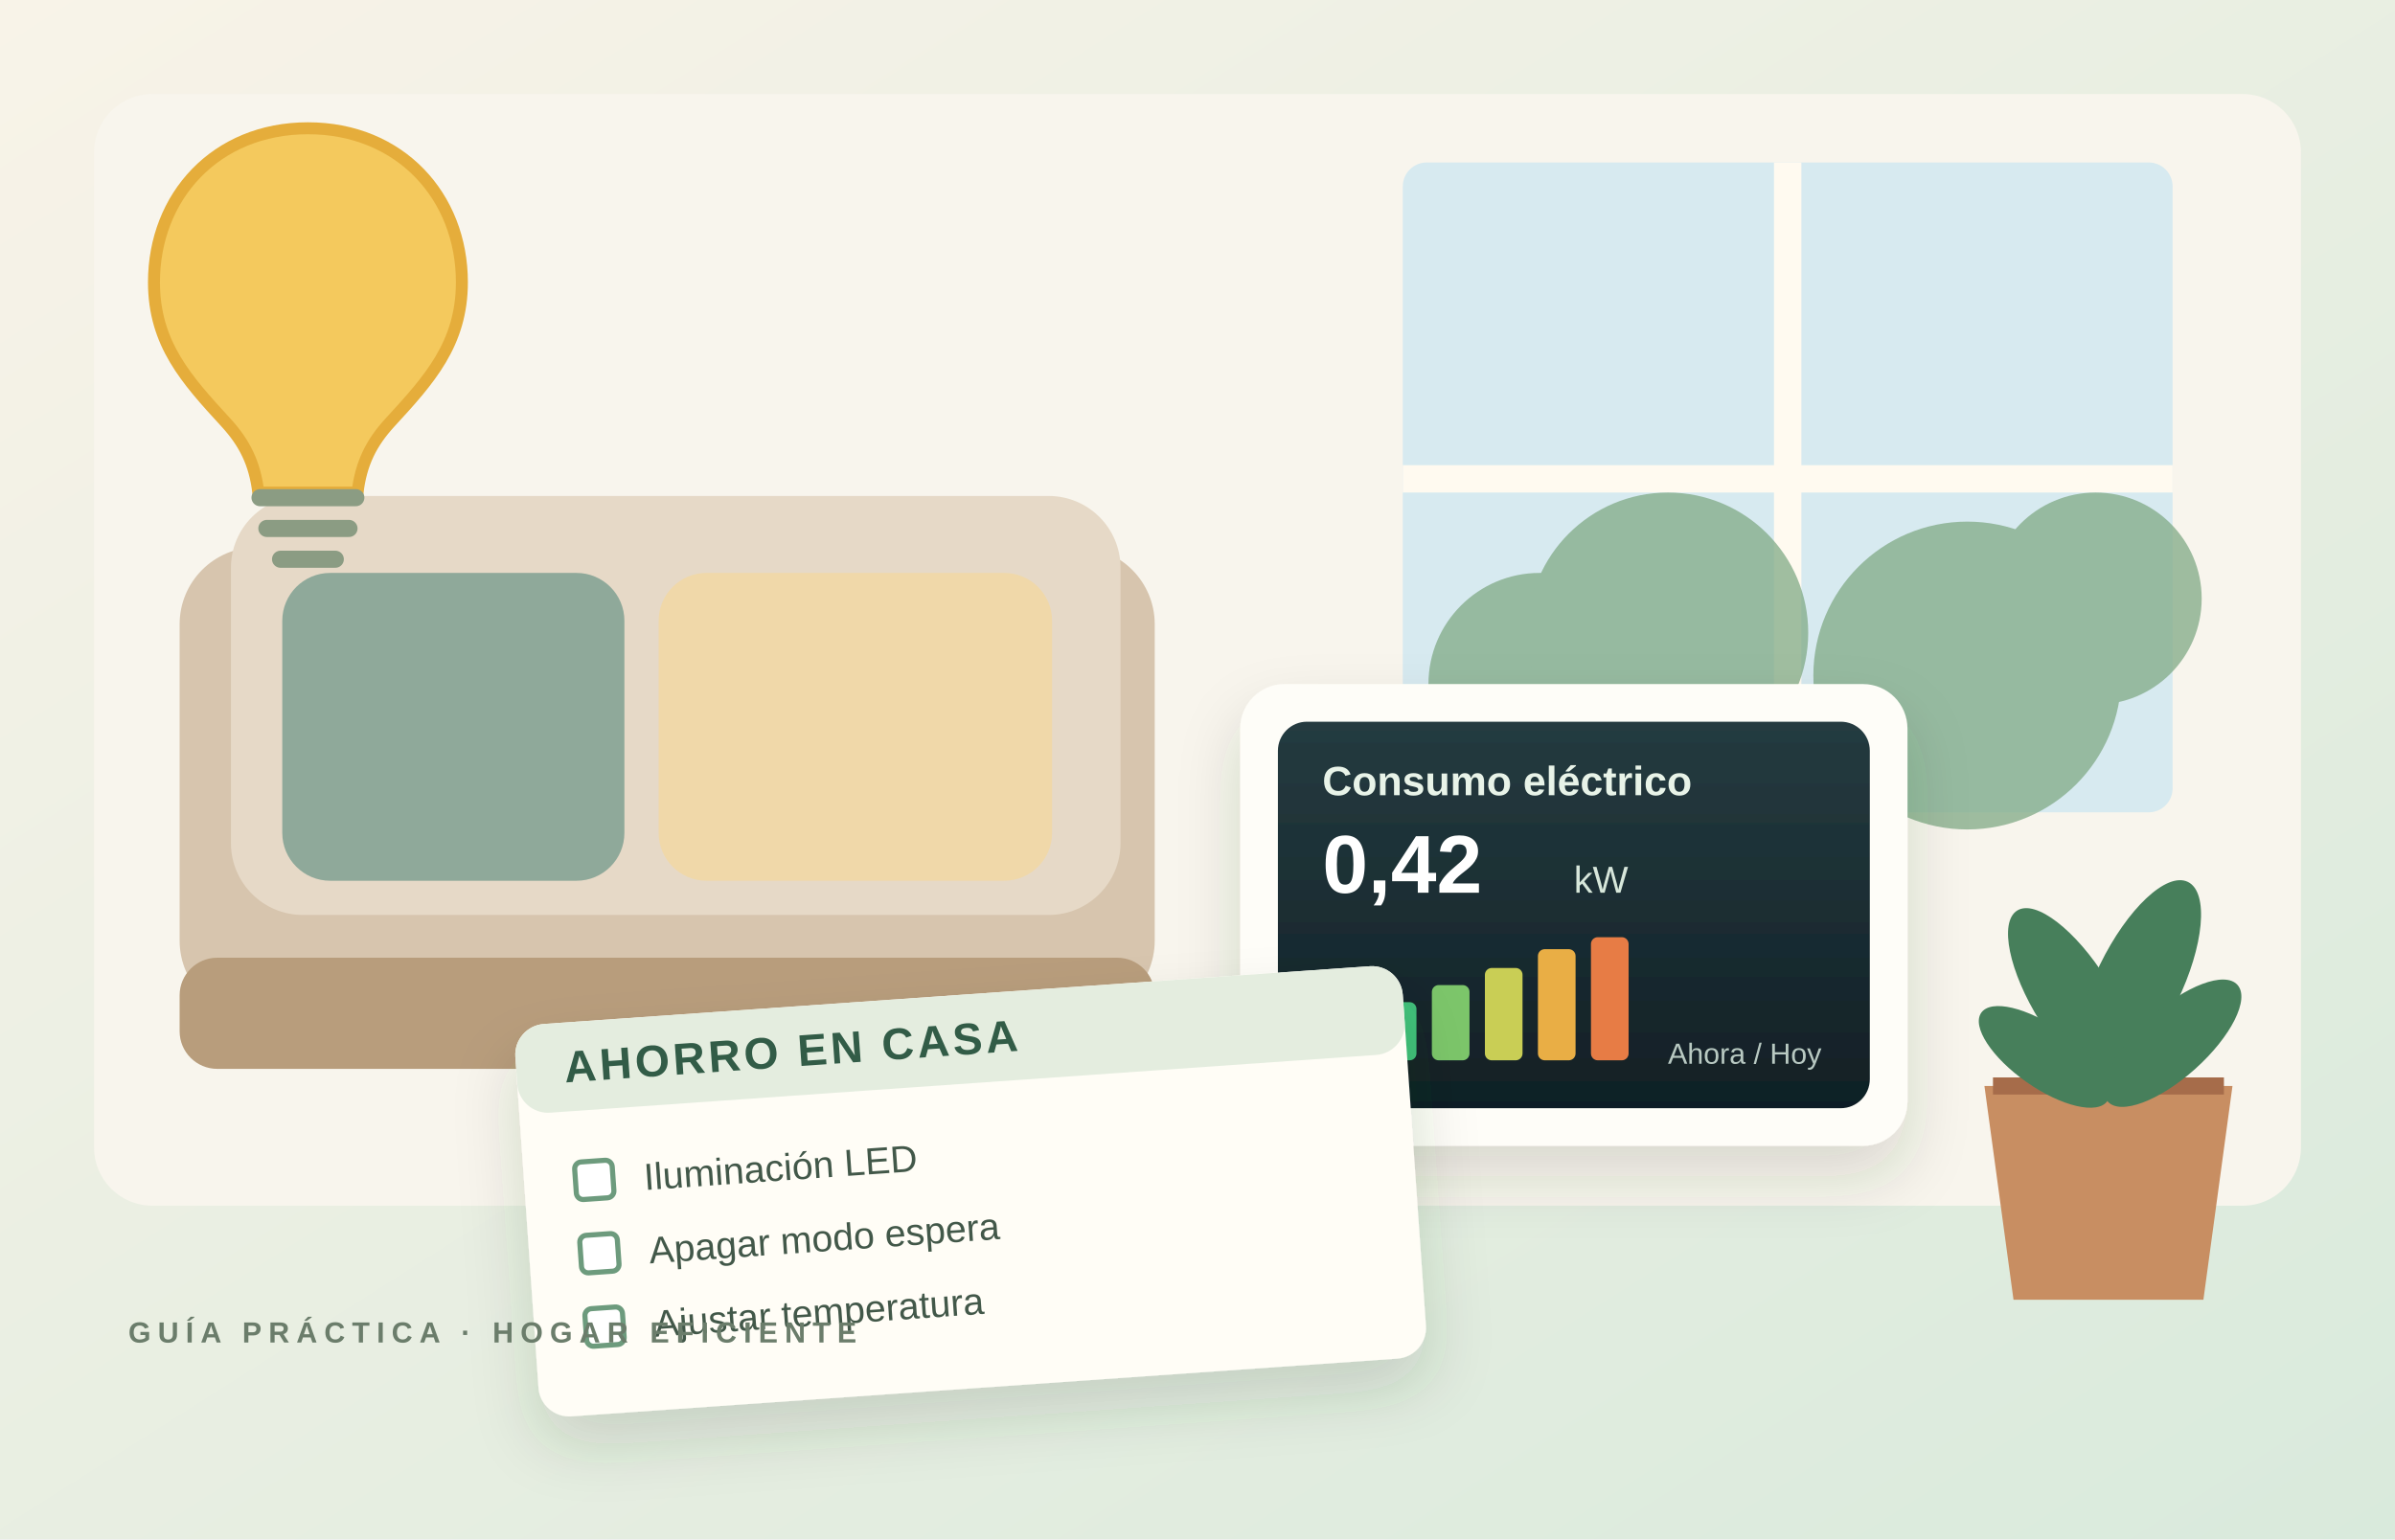
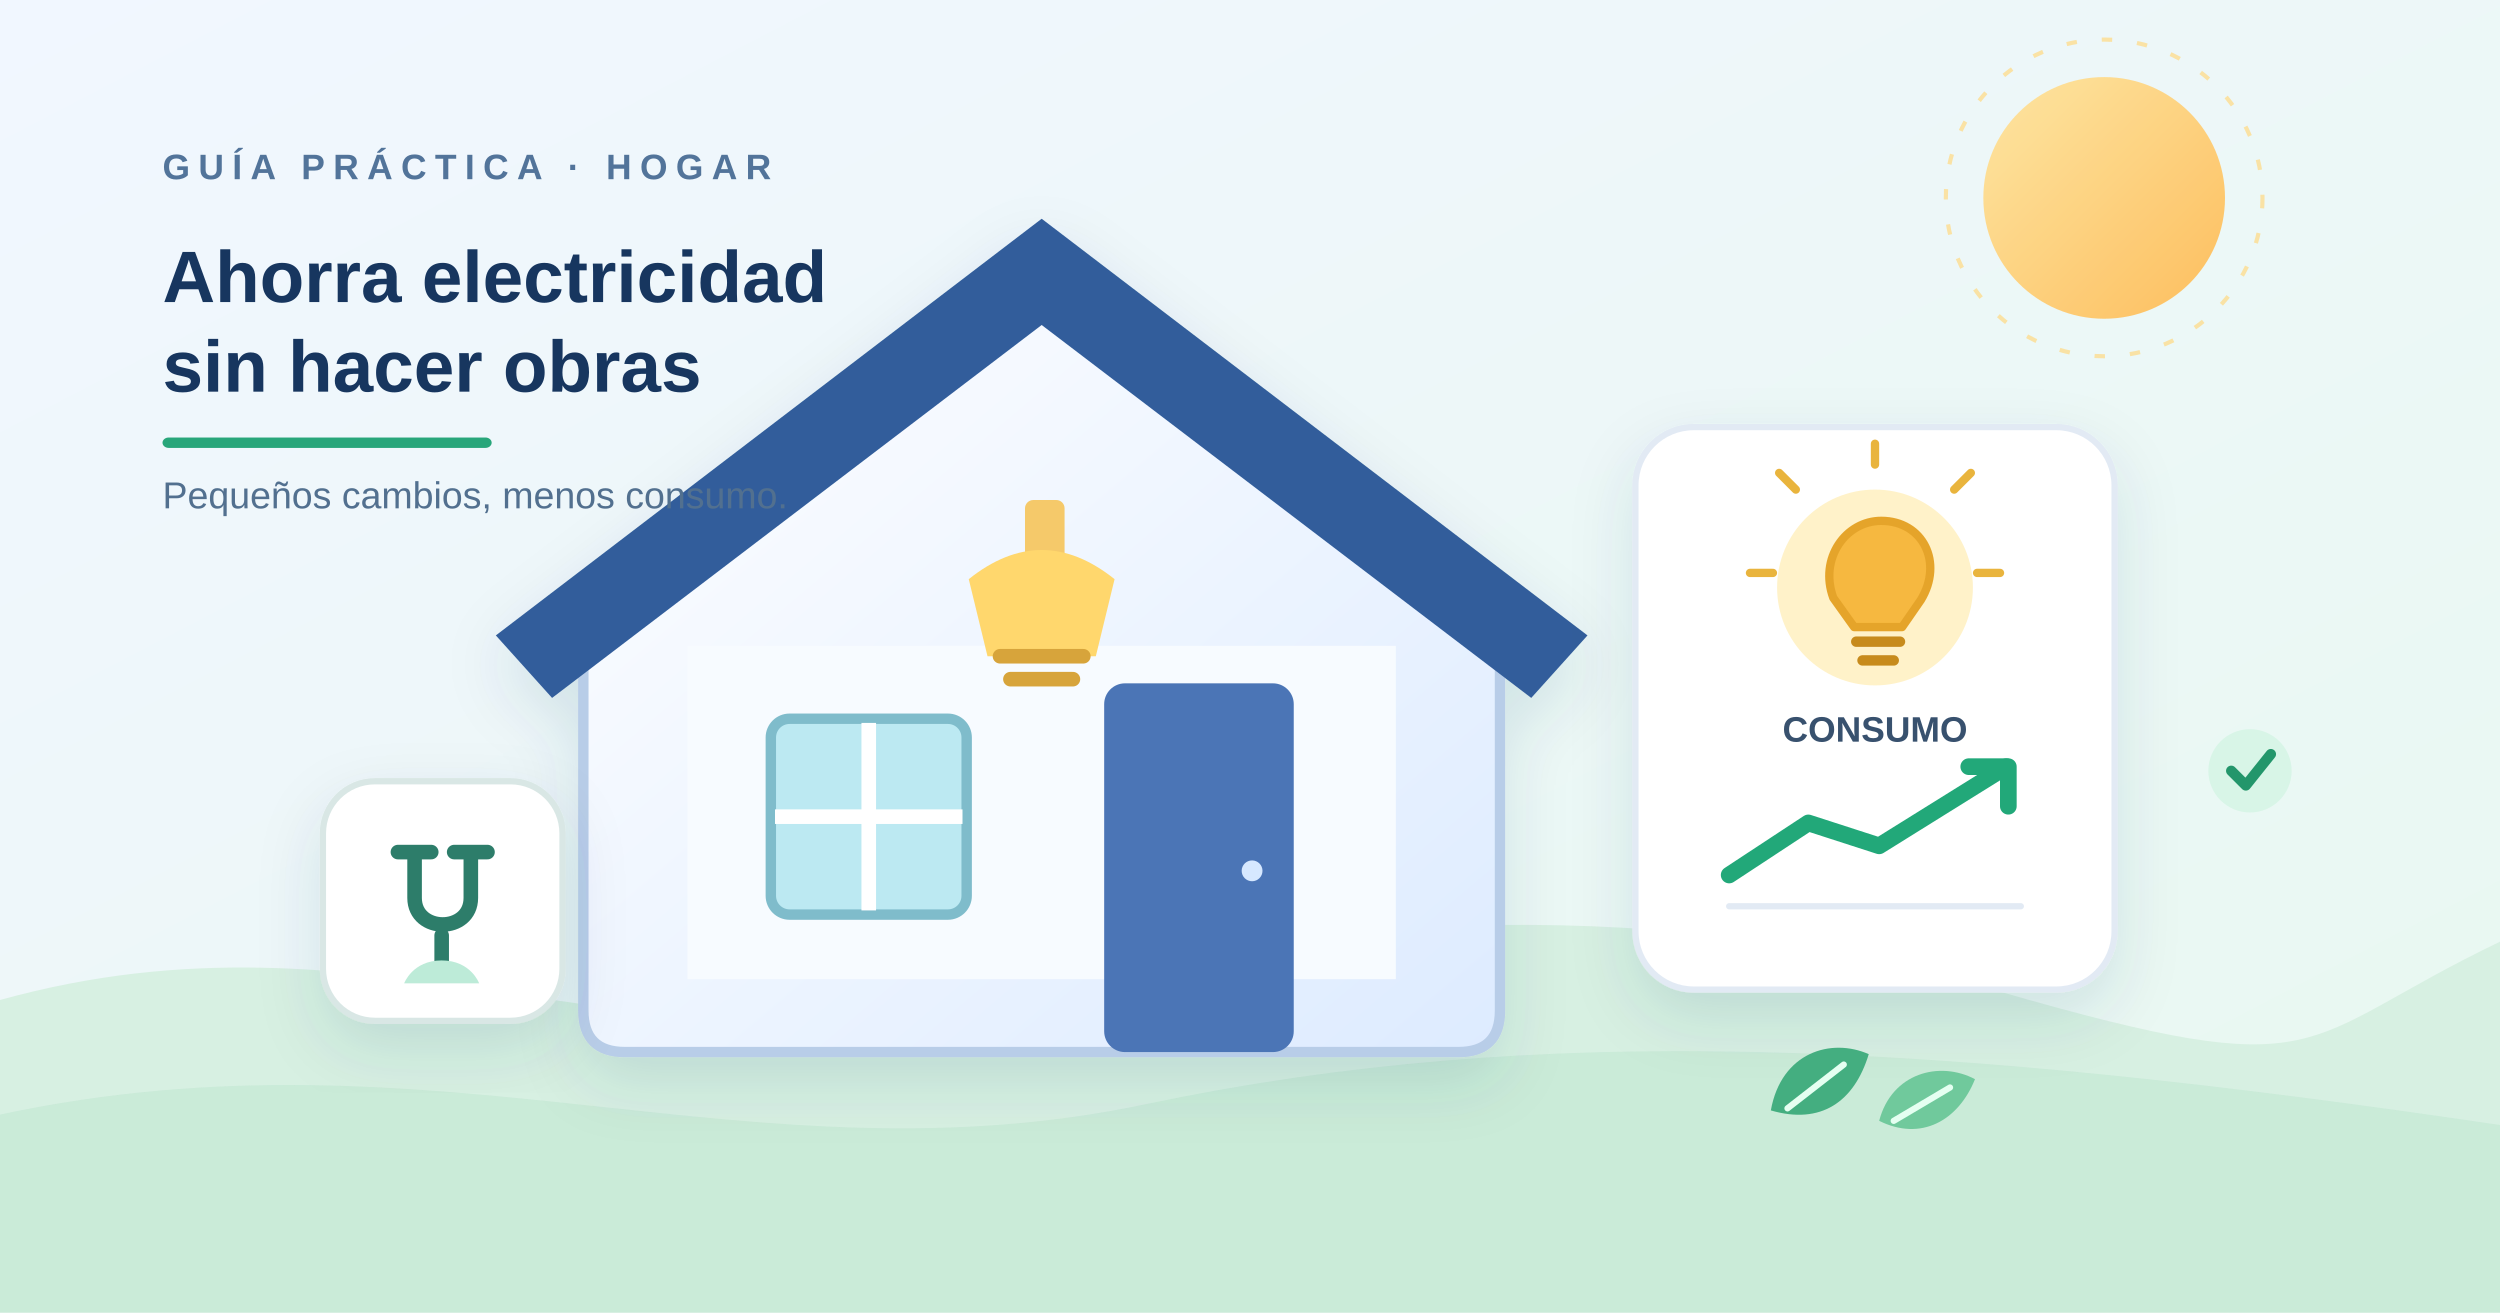
- <svg xmlns="http://www.w3.org/2000/svg" width="1400" height="900" viewBox="0 0 1400 900">
+ <svg xmlns="http://www.w3.org/2000/svg" width="1200" height="630" viewBox="0 0 1200 630" role="img" aria-labelledby="title desc">
  <defs>
    <linearGradient id="bg" x1="0" y1="0" x2="1" y2="1">
-       <stop stop-color="#f8f3e8" />
-       <stop offset="1" stop-color="#d9eadc" />
+       <stop offset="0" stop-color="#F1F7FF" />
+       <stop offset="1" stop-color="#E8F8F0" />
    </linearGradient>
-     <linearGradient id="screen" x2="0" y2="1">
-       <stop stop-color="#253b40" />
-       <stop offset="1" stop-color="#101f25" />
+     <linearGradient id="sun" x1="0" y1="0" x2="1" y2="1">
+       <stop offset="0" stop-color="#FFE49A" />
+       <stop offset="1" stop-color="#FFB84D" />
    </linearGradient>
-     <filter id="shadow" x="-20%" y="-20%" width="140%" height="150%">
-       <feDropShadow dx="0" dy="18" stdDeviation="18" flood-color="#263b30" flood-opacity=".16" />
+     <linearGradient id="house" x1="0" y1="0" x2="1" y2="1">
+       <stop offset="0" stop-color="#FFFFFF" />
+       <stop offset="1" stop-color="#DDEBFF" />
+     </linearGradient>
+     <filter id="shadow" x="-30%" y="-30%" width="160%" height="160%">
+       <feDropShadow dx="0" dy="12" stdDeviation="15" flood-color="#24466B" flood-opacity=".12" />
    </filter>
  </defs>
-   <rect width="1400" height="900" fill="url(#bg)" />
-   <rect x="55" y="55" width="1290" height="650" rx="34" fill="#f8f5ed" />
-   <rect x="820" y="95" width="450" height="380" rx="14" fill="#d7eaf0" />
-   <path d="M1045 95v380M820 280h450" stroke="#fffaf0" stroke-width="16" />
-   <g fill="#80a986" opacity=".75">
-     <circle cx="900" cy="400" r="65" />
-     <circle cx="975" cy="370" r="82" />
-     <circle cx="1150" cy="395" r="90" />
-     <circle cx="1225" cy="350" r="62" />
+   <rect width="1200" height="630" fill="url(#bg)" />
+   <circle cx="1010" cy="95" r="58" fill="url(#sun)" opacity=".9" />
+   <circle cx="1010" cy="95" r="76" fill="none" stroke="#FFD981" stroke-width="2" stroke-dasharray="5 12" opacity=".7" />
+   <path d="M0 480 C180 430 300 520 470 478 S800 430 960 476 S1100 500 1200 452 V630 H0Z" fill="#D7F0E2" />
+   <path d="M0 535 C210 490 360 570 550 530 S930 500 1200 540 V630 H0Z" fill="#C4E8D4" opacity=".7" />
+   <g filter="url(#shadow)">
+     <path d="M280 300 L500 132 L720 300 V485 Q720 505 700 505 H300 Q280 505 280 485Z" fill="url(#house)" stroke="#B8CDE8" stroke-width="5" stroke-linejoin="round" />
+     <path d="M238 305 L500 105 L762 305 L735 335 L500 156 L265 335Z" fill="#315D9B" />
+     <path d="M330 310 H670 V470 H330Z" fill="#F7FBFF" />
+     <rect x="370" y="345" width="94" height="94" rx="9" fill="#BCE9F2" stroke="#7FBCCB" stroke-width="5" />
+     <path d="M417 347 V437 M372 392 H462" stroke="#FFFFFF" stroke-width="7" />
+     <rect x="530" y="328" width="91" height="177" rx="10" fill="#4C75B6" />
+     <circle cx="601" cy="418" r="5" fill="#D6E8FF" />
+     <rect x="492" y="240" width="19" height="30" rx="4" fill="#F5C96A" />
+     <path d="M465 278 Q500 250 535 278 L526 315 H474Z" fill="#FFD76D" />
+     <path d="M480 315 H520 M485 326 H515" stroke="#D7A43A" stroke-width="7" stroke-linecap="round" />
  </g>
-   <rect x="105" y="320" width="570" height="275" rx="45" fill="#d7c5ae" />
-   <rect x="135" y="290" width="520" height="245" rx="42" fill="#e6d9c7" />
-   <rect x="165" y="335" width="200" height="180" rx="28" fill="#8fa99a" />
-   <rect x="385" y="335" width="230" height="180" rx="28" fill="#f0d8a9" />
-   <rect x="105" y="560" width="570" height="65" rx="22" fill="#b89d7c" />
-   <g transform="translate(90 75)">
-     <path d="M90 0c-54 0-90 40-90 90 0 36 19 57 42 82 11 12 17 24 19 41h58c2-17 8-29 19-41 23-25 42-46 42-82C180 40 144 0 90 0Z" fill="#f4c95d" stroke="#e5ad3b" stroke-width="7" />
-     <path d="M62 216h56M66 234h48M74 252h32" stroke="#8b9c83" stroke-width="10" stroke-linecap="round" />
+   <g transform="translate(785 205)" filter="url(#shadow)">
+     <rect width="230" height="270" rx="28" fill="#FFFFFF" stroke="#E2EAF4" stroke-width="3" />
+     <circle cx="115" cy="77" r="47" fill="#FFF2C9" />
+     <path d="M95 82 C88 63 101 45 118 45 C138 45 148 65 137 83 L128 96 H105Z" fill="#F6B83F" stroke="#E5A42B" stroke-width="4" stroke-linejoin="round" />
+     <path d="M106 103 H127 M109 112 H124" stroke="#C78B1D" stroke-width="5" stroke-linecap="round" />
+     <path d="M115 18 V8 M77 30 L69 22 M153 30 L161 22 M66 70 H55 M164 70 H175" stroke="#E9B43E" stroke-width="4" stroke-linecap="round" />
+     <text x="115" y="151" font-family="Arial,Helvetica,sans-serif" font-size="17" font-weight="700" text-anchor="middle" fill="#38516E">CONSUMO</text>
+     <path d="M45 215 L83 190 L117 201 L178 163" fill="none" stroke="#21A879" stroke-width="8" stroke-linecap="round" stroke-linejoin="round" />
+     <path d="M160 163 H179 V182" fill="none" stroke="#21A879" stroke-width="8" stroke-linecap="round" stroke-linejoin="round" />
+     <path d="M45 230 H185" stroke="#E2EAF4" stroke-width="3" stroke-linecap="round" />
  </g>
-   <g filter="url(#shadow)" transform="translate(725 400)">
-     <rect width="390" height="270" rx="26" fill="#fefdf8" />
-     <rect x="22" y="22" width="346" height="226" rx="17" fill="url(#screen)" />
-     <text x="48" y="65" font-family="Arial,sans-serif" font-size="24" font-weight="700" fill="#e8f3e8">Consumo eléctrico</text>
-     <text x="48" y="122" font-family="Arial,sans-serif" font-size="48" font-weight="700" fill="#fff">0,42</text>
-     <text x="195" y="122" font-family="Arial,sans-serif" font-size="22" fill="#d7e7db">kW</text>
-     <g transform="translate(50 148)">
-       <rect x="0" y="48" width="22" height="24" rx="4" fill="#39b879" />
-       <rect x="31" y="38" width="22" height="34" rx="4" fill="#43c17b" />
-       <rect x="62" y="28" width="22" height="44" rx="4" fill="#7bc66b" />
-       <rect x="93" y="18" width="22" height="54" rx="4" fill="#c9ce55" />
-       <rect x="124" y="7" width="22" height="65" rx="4" fill="#e9ae45" />
-       <rect x="155" y="0" width="22" height="72" rx="4" fill="#e77c45" />
-     </g>
-     <text x="250" y="222" font-family="Arial,sans-serif" font-size="17" fill="#b9c9c2">Ahora / Hoy</text>
+   <g transform="translate(155 375)">
+     <rect width="115" height="115" rx="25" fill="#FFFFFF" stroke="#D9E7E5" stroke-width="3" filter="url(#shadow)" />
+     <path d="M44 34 V56 C44 73 71 73 71 56 V34 M36 34 H52 M63 34 H79 M57 74 V86" fill="none" stroke="#2D7D6A" stroke-width="7" stroke-linecap="round" stroke-linejoin="round" />
+     <path d="M57 86 C43 86 39 97 39 97 H75 C75 97 71 86 57 86Z" fill="#BDEBD8" />
  </g>
-   <g filter="url(#shadow)" transform="translate(300 600) rotate(-4)">
-     <rect width="520" height="230" rx="18" fill="#fffdf6" />
-     <rect x="0" y="0" width="520" height="52" rx="18" fill="#e4eddf" />
-     <text x="28" y="35" font-family="Arial,sans-serif" font-size="26" font-weight="800" letter-spacing="2" fill="#315b47">AHORRO EN CASA</text>
-     <g font-family="Arial,sans-serif" font-size="22" fill="#43584a">
-       <rect x="30" y="82" width="22" height="22" rx="4" fill="#fff" stroke="#6d9b7d" stroke-width="3" />
-       <text x="70" y="101">Iluminación LED</text>
-       <rect x="30" y="125" width="22" height="22" rx="4" fill="#fff" stroke="#6d9b7d" stroke-width="3" />
-       <text x="70" y="144">Apagar modo espera</text>
-       <rect x="30" y="168" width="22" height="22" rx="4" fill="#fff" stroke="#6d9b7d" stroke-width="3" />
-       <text x="70" y="187">Ajustar temperatura</text>
-     </g>
+   <g font-family="Arial,Helvetica,sans-serif">
+     <text x="78" y="86" fill="#52749A" font-size="17" font-weight="700" letter-spacing="4">GUÍA PRÁCTICA · HOGAR</text>
+     <text x="78" y="145" fill="#17365F" font-size="35" font-weight="800">Ahorra electricidad</text>
+     <text x="78" y="188" fill="#17365F" font-size="35" font-weight="800">sin hacer obras</text>
+     <rect x="78" y="210" width="158" height="5" rx="3" fill="#28A67A" />
+     <text x="78" y="244" fill="#52708F" font-size="18">Pequeños cambios, menos consumo.</text>
  </g>
-   <g transform="translate(1160 555)">
-     <path d="M0 80h145l-17 125H17Z" fill="#c88e62" />
-     <path d="M5 80h135" stroke="#a66c4a" stroke-width="10" />
-     <g fill="#477f5b">
-       <ellipse cx="52" cy="30" rx="23" ry="62" transform="rotate(-32 52 30)" />
-       <ellipse cx="90" cy="20" rx="25" ry="66" transform="rotate(26 90 20)" />
-       <ellipse cx="110" cy="55" rx="20" ry="51" transform="rotate(48 110 55)" />
-       <ellipse cx="35" cy="63" rx="18" ry="45" transform="rotate(-55 35 63)" />
-     </g>
+   <g transform="translate(850 505)">
+     <path d="M0 28 C5 0 29 -7 47 1 C40 24 24 35 0 28Z" fill="#44AE80" />
+     <path d="M8 27 L35 6" stroke="#E5FFF1" stroke-width="3" stroke-linecap="round" />
+     <path d="M52 33 C58 10 81 4 98 13 C90 33 72 43 52 33Z" fill="#70C99C" />
+     <path d="M59 33 L86 17" stroke="#E5FFF1" stroke-width="3" stroke-linecap="round" />
  </g>
-   <text x="75" y="785" font-family="Arial,sans-serif" font-size="17" letter-spacing="4" font-weight="700" fill="#6b7d6b">GUÍA PRÁCTICA · HOGAR EFICIENTE</text>
+   <circle cx="1080" cy="370" r="20" fill="#D8F5E7" />
+   <path d="M1071 370 L1078 377 L1090 362" fill="none" stroke="#23966B" stroke-width="5" stroke-linecap="round" stroke-linejoin="round" />
</svg>
